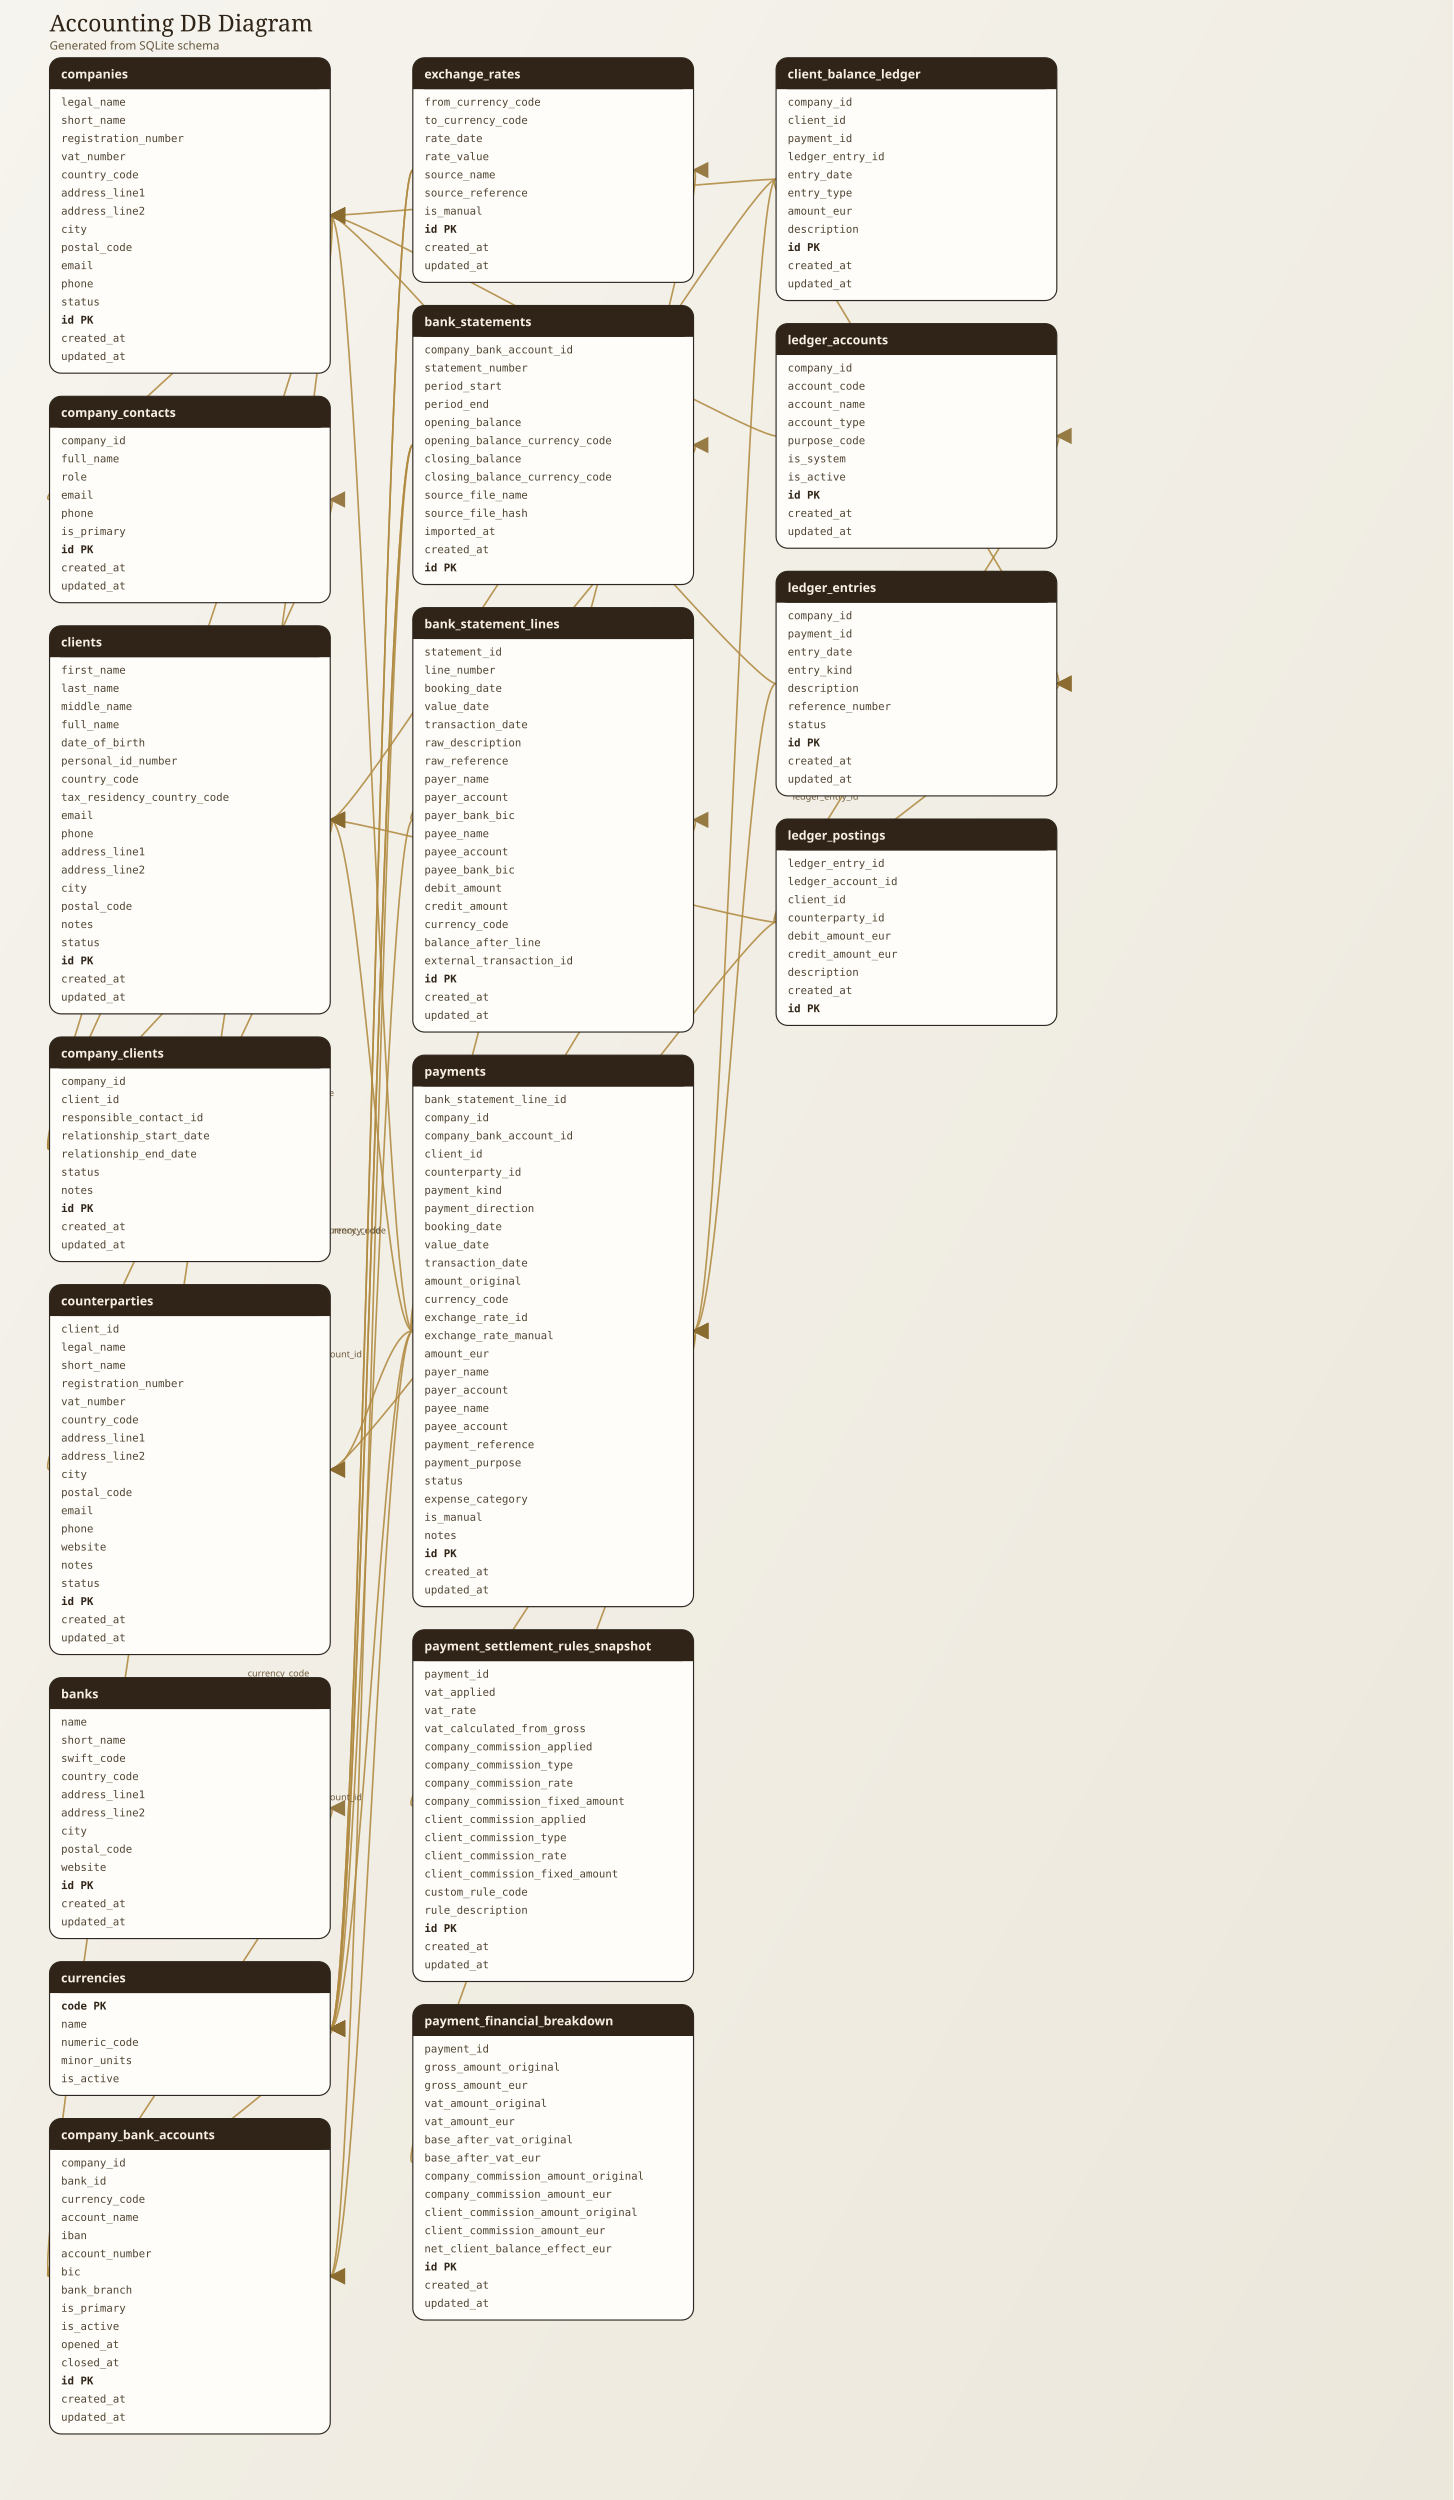
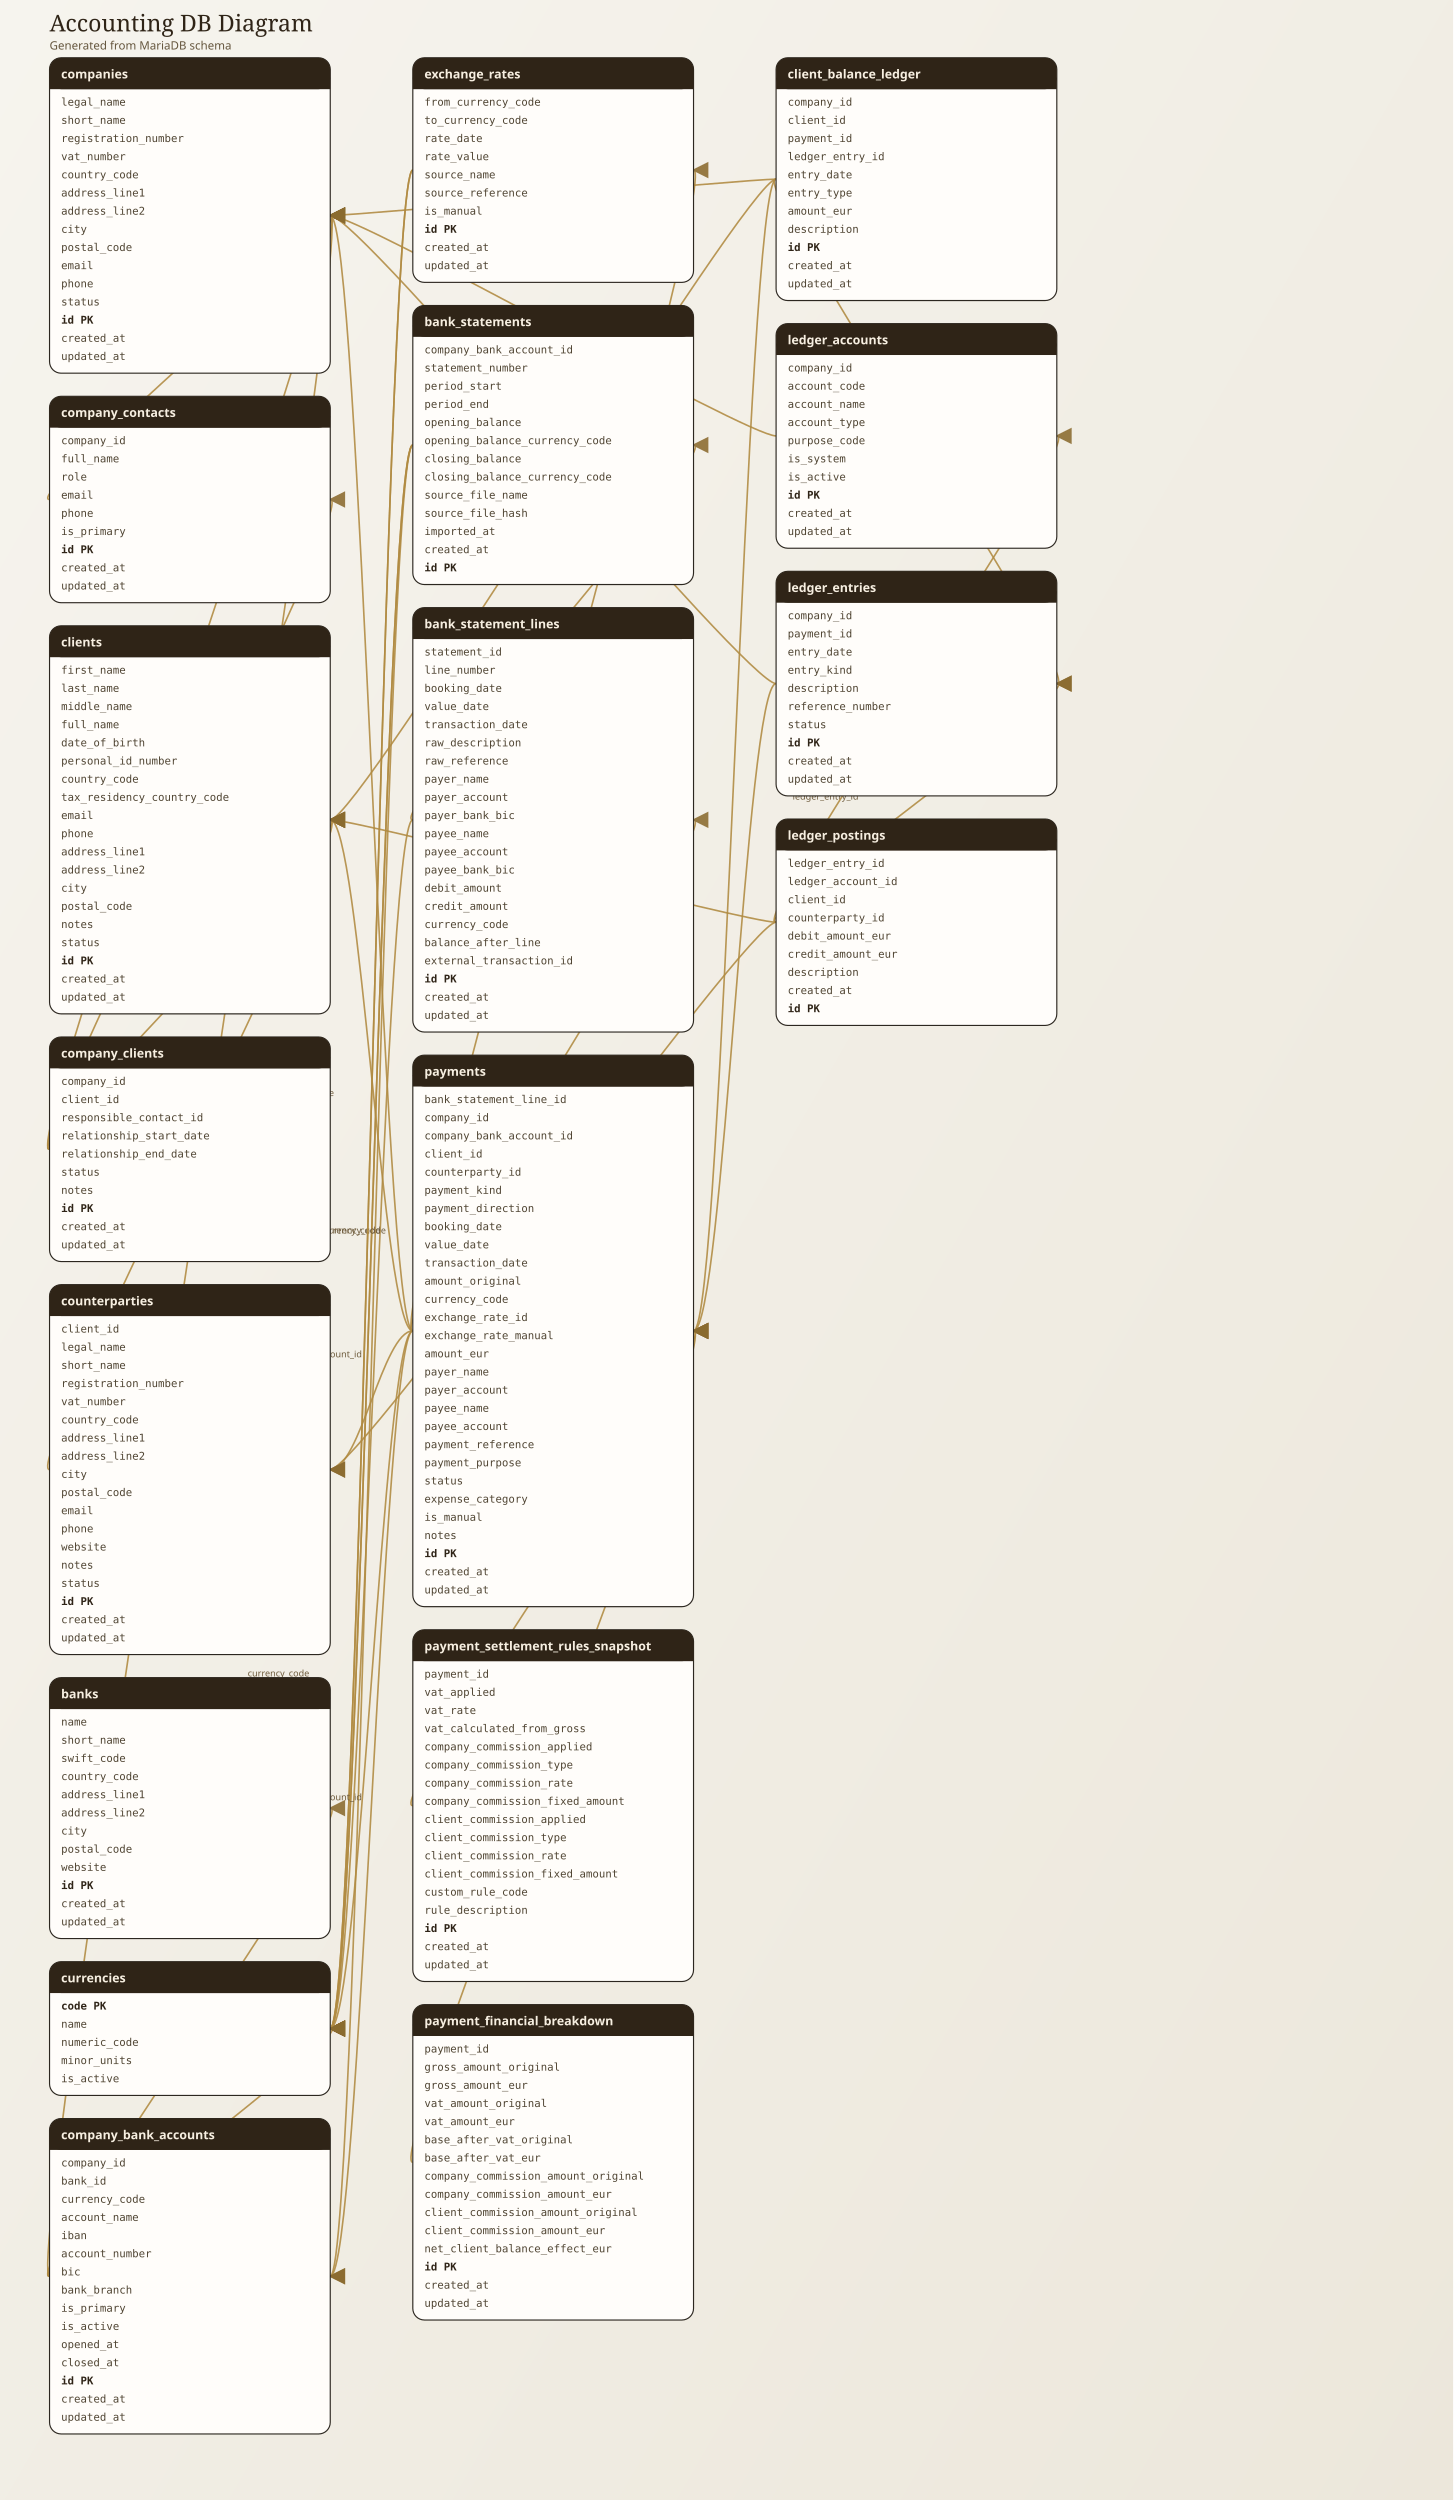
<svg xmlns="http://www.w3.org/2000/svg" width="1760" height="3028" viewBox="0 0 1760 3028">
  <defs>
    <linearGradient id="bg" x1="0" y1="0" x2="1" y2="1">
      <stop offset="0%" stop-color="#f6f4ee" />
      <stop offset="100%" stop-color="#ece7db" />
    </linearGradient>
    <marker id="arrow" markerWidth="10" markerHeight="10" refX="9" refY="5" orient="auto" markerUnits="strokeWidth">
      <path d="M 0 0 L 10 5 L 0 10 z" fill="#8a6a2f" />
    </marker>
  </defs>
  <rect width="100%" height="100%" fill="url(#bg)" />
  <text x="60" y="38" font-family="Georgia, serif" font-size="28" fill="#2f2417">Accounting DB Diagram</text>
-   <text x="60" y="60" font-family="Segoe UI, sans-serif" font-size="14" fill="#64553d">Generated from SQLite schema</text>
+   <text x="60" y="60" font-family="Segoe UI, sans-serif" font-size="14" fill="#64553d">Generated from MariaDB schema</text>
  <text x="60" y="92" font-family="Segoe UI, sans-serif" font-size="13" font-weight="700" fill="#7d6742">Reference</text>
  <text x="500" y="92" font-family="Segoe UI, sans-serif" font-size="13" font-weight="700" fill="#7d6742">Payments &amp; Banking</text>
  <text x="940" y="92" font-family="Segoe UI, sans-serif" font-size="13" font-weight="700" fill="#7d6742">Accounting</text>
  <path d="M 500 993.0 C 464 993.0, 876 539.0, 840 539.0" fill="none" stroke="#b08a41" stroke-width="2" marker-end="url(#arrow)" opacity="0.88" />
  <text x="520.0" y="762.0" font-family="Segoe UI, sans-serif" font-size="11" fill="#6d5a3b">statement_id</text>
  <path d="M 500 993.0 C 464 993.0, 436 2457.0, 400 2457.0" fill="none" stroke="#b08a41" stroke-width="2" marker-end="url(#arrow)" opacity="0.88" />
  <text x="300.0" y="1721.0" font-family="Segoe UI, sans-serif" font-size="11" fill="#6d5a3b">currency_code</text>
  <path d="M 500 539.0 C 464 539.0, 436 2757.0, 400 2757.0" fill="none" stroke="#b08a41" stroke-width="2" marker-end="url(#arrow)" opacity="0.88" />
  <text x="300.0" y="1644.0" font-family="Segoe UI, sans-serif" font-size="11" fill="#6d5a3b">company_bank_account_id</text>
  <path d="M 500 539.0 C 464 539.0, 436 2457.0, 400 2457.0" fill="none" stroke="#b08a41" stroke-width="2" marker-end="url(#arrow)" opacity="0.88" />
  <text x="300.0" y="1494.0" font-family="Segoe UI, sans-serif" font-size="11" fill="#6d5a3b">opening_balance_currency_code</text>
  <path d="M 500 539.0 C 464 539.0, 436 2457.0, 400 2457.0" fill="none" stroke="#b08a41" stroke-width="2" marker-end="url(#arrow)" opacity="0.88" />
  <text x="300.0" y="1494.0" font-family="Segoe UI, sans-serif" font-size="11" fill="#6d5a3b">closing_balance_currency_code</text>
  <path d="M 940 217.0 C 904 217.0, 436 261.0, 400 261.0" fill="none" stroke="#b08a41" stroke-width="2" marker-end="url(#arrow)" opacity="0.88" />
  <text x="520.0" y="235.0" font-family="Segoe UI, sans-serif" font-size="11" fill="#6d5a3b">company_id</text>
  <path d="M 940 217.0 C 904 217.0, 436 993.0, 400 993.0" fill="none" stroke="#b08a41" stroke-width="2" marker-end="url(#arrow)" opacity="0.88" />
  <text x="520.0" y="601.0" font-family="Segoe UI, sans-serif" font-size="11" fill="#6d5a3b">client_id</text>
  <path d="M 940 217.0 C 904 217.0, 876 1612.0, 840 1612.0" fill="none" stroke="#b08a41" stroke-width="2" marker-end="url(#arrow)" opacity="0.88" />
  <text x="740.0" y="910.5" font-family="Segoe UI, sans-serif" font-size="11" fill="#6d5a3b">payment_id</text>
  <path d="M 940 217.0 C 904 217.0, 1316 828.0, 1280 828.0" fill="none" stroke="#b08a41" stroke-width="2" marker-end="url(#arrow)" opacity="0.88" />
  <text x="960.0" y="518.5" font-family="Segoe UI, sans-serif" font-size="11" fill="#6d5a3b">ledger_entry_id</text>
  <path d="M 60 2757.0 C 24 2757.0, 436 261.0, 400 261.0" fill="none" stroke="#b08a41" stroke-width="2" marker-end="url(#arrow)" opacity="0.88" />
  <text x="80.0" y="1505.0" font-family="Segoe UI, sans-serif" font-size="11" fill="#6d5a3b">company_id</text>
  <path d="M 60 2757.0 C 24 2757.0, 436 2190.0, 400 2190.0" fill="none" stroke="#b08a41" stroke-width="2" marker-end="url(#arrow)" opacity="0.88" />
  <text x="80.0" y="2469.5" font-family="Segoe UI, sans-serif" font-size="11" fill="#6d5a3b">bank_id</text>
  <path d="M 60 2757.0 C 24 2757.0, 436 2457.0, 400 2457.0" fill="none" stroke="#b08a41" stroke-width="2" marker-end="url(#arrow)" opacity="0.88" />
  <text x="80.0" y="2603.0" font-family="Segoe UI, sans-serif" font-size="11" fill="#6d5a3b">currency_code</text>
  <path d="M 60 1392.0 C 24 1392.0, 436 261.0, 400 261.0" fill="none" stroke="#b08a41" stroke-width="2" marker-end="url(#arrow)" opacity="0.88" />
  <text x="80.0" y="822.5" font-family="Segoe UI, sans-serif" font-size="11" fill="#6d5a3b">company_id</text>
  <path d="M 60 1392.0 C 24 1392.0, 436 993.0, 400 993.0" fill="none" stroke="#b08a41" stroke-width="2" marker-end="url(#arrow)" opacity="0.88" />
  <text x="80.0" y="1188.5" font-family="Segoe UI, sans-serif" font-size="11" fill="#6d5a3b">client_id</text>
  <path d="M 60 1392.0 C 24 1392.0, 436 605.0, 400 605.0" fill="none" stroke="#b08a41" stroke-width="2" marker-end="url(#arrow)" opacity="0.88" />
  <text x="80.0" y="994.5" font-family="Segoe UI, sans-serif" font-size="11" fill="#6d5a3b">responsible_contact_id</text>
  <path d="M 60 605.0 C 24 605.0, 436 261.0, 400 261.0" fill="none" stroke="#b08a41" stroke-width="2" marker-end="url(#arrow)" opacity="0.88" />
  <text x="80.0" y="429.0" font-family="Segoe UI, sans-serif" font-size="11" fill="#6d5a3b">company_id</text>
  <path d="M 60 1780.0 C 24 1780.0, 436 993.0, 400 993.0" fill="none" stroke="#b08a41" stroke-width="2" marker-end="url(#arrow)" opacity="0.88" />
  <text x="80.0" y="1382.5" font-family="Segoe UI, sans-serif" font-size="11" fill="#6d5a3b">client_id</text>
  <path d="M 500 206.0 C 464 206.0, 436 2457.0, 400 2457.0" fill="none" stroke="#b08a41" stroke-width="2" marker-end="url(#arrow)" opacity="0.88" />
  <text x="300.0" y="1327.5" font-family="Segoe UI, sans-serif" font-size="11" fill="#6d5a3b">from_currency_code</text>
  <path d="M 500 206.0 C 464 206.0, 436 2457.0, 400 2457.0" fill="none" stroke="#b08a41" stroke-width="2" marker-end="url(#arrow)" opacity="0.88" />
  <text x="300.0" y="1327.5" font-family="Segoe UI, sans-serif" font-size="11" fill="#6d5a3b">to_currency_code</text>
  <path d="M 940 528.0 C 904 528.0, 436 261.0, 400 261.0" fill="none" stroke="#b08a41" stroke-width="2" marker-end="url(#arrow)" opacity="0.88" />
  <text x="520.0" y="390.5" font-family="Segoe UI, sans-serif" font-size="11" fill="#6d5a3b">company_id</text>
  <path d="M 940 828.0 C 904 828.0, 436 261.0, 400 261.0" fill="none" stroke="#b08a41" stroke-width="2" marker-end="url(#arrow)" opacity="0.88" />
  <text x="520.0" y="540.5" font-family="Segoe UI, sans-serif" font-size="11" fill="#6d5a3b">company_id</text>
  <path d="M 940 828.0 C 904 828.0, 876 1612.0, 840 1612.0" fill="none" stroke="#b08a41" stroke-width="2" marker-end="url(#arrow)" opacity="0.88" />
  <text x="740.0" y="1216.0" font-family="Segoe UI, sans-serif" font-size="11" fill="#6d5a3b">payment_id</text>
  <path d="M 940 1117.0 C 904 1117.0, 1316 828.0, 1280 828.0" fill="none" stroke="#b08a41" stroke-width="2" marker-end="url(#arrow)" opacity="0.88" />
  <text x="960.0" y="968.5" font-family="Segoe UI, sans-serif" font-size="11" fill="#6d5a3b">ledger_entry_id</text>
  <path d="M 940 1117.0 C 904 1117.0, 1316 528.0, 1280 528.0" fill="none" stroke="#b08a41" stroke-width="2" marker-end="url(#arrow)" opacity="0.88" />
  <text x="960.0" y="818.5" font-family="Segoe UI, sans-serif" font-size="11" fill="#6d5a3b">ledger_account_id</text>
  <path d="M 940 1117.0 C 904 1117.0, 436 993.0, 400 993.0" fill="none" stroke="#b08a41" stroke-width="2" marker-end="url(#arrow)" opacity="0.88" />
  <text x="520.0" y="1051.0" font-family="Segoe UI, sans-serif" font-size="11" fill="#6d5a3b">client_id</text>
  <path d="M 940 1117.0 C 904 1117.0, 436 1780.0, 400 1780.0" fill="none" stroke="#b08a41" stroke-width="2" marker-end="url(#arrow)" opacity="0.88" />
  <text x="520.0" y="1444.5" font-family="Segoe UI, sans-serif" font-size="11" fill="#6d5a3b">counterparty_id</text>
  <path d="M 500 2619.0 C 464 2619.0, 876 1612.0, 840 1612.0" fill="none" stroke="#b08a41" stroke-width="2" marker-end="url(#arrow)" opacity="0.88" />
  <text x="520.0" y="2111.5" font-family="Segoe UI, sans-serif" font-size="11" fill="#6d5a3b">payment_id</text>
  <path d="M 500 2187.0 C 464 2187.0, 876 1612.0, 840 1612.0" fill="none" stroke="#b08a41" stroke-width="2" marker-end="url(#arrow)" opacity="0.88" />
  <text x="520.0" y="1895.5" font-family="Segoe UI, sans-serif" font-size="11" fill="#6d5a3b">payment_id</text>
  <path d="M 500 1612.0 C 464 1612.0, 876 993.0, 840 993.0" fill="none" stroke="#b08a41" stroke-width="2" marker-end="url(#arrow)" opacity="0.88" />
  <text x="520.0" y="1298.5" font-family="Segoe UI, sans-serif" font-size="11" fill="#6d5a3b">bank_statement_line_id</text>
  <path d="M 500 1612.0 C 464 1612.0, 436 261.0, 400 261.0" fill="none" stroke="#b08a41" stroke-width="2" marker-end="url(#arrow)" opacity="0.88" />
  <text x="300.0" y="932.5" font-family="Segoe UI, sans-serif" font-size="11" fill="#6d5a3b">company_id</text>
  <path d="M 500 1612.0 C 464 1612.0, 436 2757.0, 400 2757.0" fill="none" stroke="#b08a41" stroke-width="2" marker-end="url(#arrow)" opacity="0.88" />
  <text x="300.0" y="2180.5" font-family="Segoe UI, sans-serif" font-size="11" fill="#6d5a3b">company_bank_account_id</text>
  <path d="M 500 1612.0 C 464 1612.0, 436 993.0, 400 993.0" fill="none" stroke="#b08a41" stroke-width="2" marker-end="url(#arrow)" opacity="0.88" />
  <text x="300.0" y="1298.5" font-family="Segoe UI, sans-serif" font-size="11" fill="#6d5a3b">client_id</text>
  <path d="M 500 1612.0 C 464 1612.0, 436 1780.0, 400 1780.0" fill="none" stroke="#b08a41" stroke-width="2" marker-end="url(#arrow)" opacity="0.88" />
  <text x="300.0" y="1692.0" font-family="Segoe UI, sans-serif" font-size="11" fill="#6d5a3b">counterparty_id</text>
  <path d="M 500 1612.0 C 464 1612.0, 436 2457.0, 400 2457.0" fill="none" stroke="#b08a41" stroke-width="2" marker-end="url(#arrow)" opacity="0.88" />
  <text x="300.0" y="2030.5" font-family="Segoe UI, sans-serif" font-size="11" fill="#6d5a3b">currency_code</text>
  <path d="M 500 1612.0 C 464 1612.0, 876 206.0, 840 206.0" fill="none" stroke="#b08a41" stroke-width="2" marker-end="url(#arrow)" opacity="0.88" />
  <text x="520.0" y="905.0" font-family="Segoe UI, sans-serif" font-size="11" fill="#6d5a3b">exchange_rate_id</text>
  <rect x="60" y="70" width="340" height="382" rx="14" fill="#fffdfa" stroke="#2c2720" stroke-width="1.4" />
  <rect x="60" y="70" width="340" height="38" rx="14" fill="#2f2417" />
  <rect x="60" y="94" width="340" height="14" fill="#2f2417" />
  <text x="74" y="95" font-family="Segoe UI, sans-serif" font-size="15" font-weight="700" fill="#f7efe1">companies</text>
  <text x="74" y="128" font-family="Consolas, monospace" font-size="13" font-weight="400" fill="#4f4432">legal_name</text>
  <text x="74" y="150" font-family="Consolas, monospace" font-size="13" font-weight="400" fill="#4f4432">short_name</text>
  <text x="74" y="172" font-family="Consolas, monospace" font-size="13" font-weight="400" fill="#4f4432">registration_number</text>
  <text x="74" y="194" font-family="Consolas, monospace" font-size="13" font-weight="400" fill="#4f4432">vat_number</text>
  <text x="74" y="216" font-family="Consolas, monospace" font-size="13" font-weight="400" fill="#4f4432">country_code</text>
  <text x="74" y="238" font-family="Consolas, monospace" font-size="13" font-weight="400" fill="#4f4432">address_line1</text>
  <text x="74" y="260" font-family="Consolas, monospace" font-size="13" font-weight="400" fill="#4f4432">address_line2</text>
  <text x="74" y="282" font-family="Consolas, monospace" font-size="13" font-weight="400" fill="#4f4432">city</text>
  <text x="74" y="304" font-family="Consolas, monospace" font-size="13" font-weight="400" fill="#4f4432">postal_code</text>
  <text x="74" y="326" font-family="Consolas, monospace" font-size="13" font-weight="400" fill="#4f4432">email</text>
  <text x="74" y="348" font-family="Consolas, monospace" font-size="13" font-weight="400" fill="#4f4432">phone</text>
  <text x="74" y="370" font-family="Consolas, monospace" font-size="13" font-weight="400" fill="#4f4432">status</text>
  <text x="74" y="392" font-family="Consolas, monospace" font-size="13" font-weight="700" fill="#2f2417">id PK</text>
  <text x="74" y="414" font-family="Consolas, monospace" font-size="13" font-weight="400" fill="#4f4432">created_at</text>
  <text x="74" y="436" font-family="Consolas, monospace" font-size="13" font-weight="400" fill="#4f4432">updated_at</text>
  <rect x="60" y="480" width="340" height="250" rx="14" fill="#fffdfa" stroke="#2c2720" stroke-width="1.4" />
  <rect x="60" y="480" width="340" height="38" rx="14" fill="#2f2417" />
  <rect x="60" y="504" width="340" height="14" fill="#2f2417" />
  <text x="74" y="505" font-family="Segoe UI, sans-serif" font-size="15" font-weight="700" fill="#f7efe1">company_contacts</text>
  <text x="74" y="538" font-family="Consolas, monospace" font-size="13" font-weight="400" fill="#4f4432">company_id</text>
  <text x="74" y="560" font-family="Consolas, monospace" font-size="13" font-weight="400" fill="#4f4432">full_name</text>
  <text x="74" y="582" font-family="Consolas, monospace" font-size="13" font-weight="400" fill="#4f4432">role</text>
  <text x="74" y="604" font-family="Consolas, monospace" font-size="13" font-weight="400" fill="#4f4432">email</text>
  <text x="74" y="626" font-family="Consolas, monospace" font-size="13" font-weight="400" fill="#4f4432">phone</text>
  <text x="74" y="648" font-family="Consolas, monospace" font-size="13" font-weight="400" fill="#4f4432">is_primary</text>
  <text x="74" y="670" font-family="Consolas, monospace" font-size="13" font-weight="700" fill="#2f2417">id PK</text>
  <text x="74" y="692" font-family="Consolas, monospace" font-size="13" font-weight="400" fill="#4f4432">created_at</text>
  <text x="74" y="714" font-family="Consolas, monospace" font-size="13" font-weight="400" fill="#4f4432">updated_at</text>
  <rect x="60" y="758" width="340" height="470" rx="14" fill="#fffdfa" stroke="#2c2720" stroke-width="1.4" />
  <rect x="60" y="758" width="340" height="38" rx="14" fill="#2f2417" />
  <rect x="60" y="782" width="340" height="14" fill="#2f2417" />
  <text x="74" y="783" font-family="Segoe UI, sans-serif" font-size="15" font-weight="700" fill="#f7efe1">clients</text>
  <text x="74" y="816" font-family="Consolas, monospace" font-size="13" font-weight="400" fill="#4f4432">first_name</text>
  <text x="74" y="838" font-family="Consolas, monospace" font-size="13" font-weight="400" fill="#4f4432">last_name</text>
  <text x="74" y="860" font-family="Consolas, monospace" font-size="13" font-weight="400" fill="#4f4432">middle_name</text>
  <text x="74" y="882" font-family="Consolas, monospace" font-size="13" font-weight="400" fill="#4f4432">full_name</text>
  <text x="74" y="904" font-family="Consolas, monospace" font-size="13" font-weight="400" fill="#4f4432">date_of_birth</text>
  <text x="74" y="926" font-family="Consolas, monospace" font-size="13" font-weight="400" fill="#4f4432">personal_id_number</text>
  <text x="74" y="948" font-family="Consolas, monospace" font-size="13" font-weight="400" fill="#4f4432">country_code</text>
  <text x="74" y="970" font-family="Consolas, monospace" font-size="13" font-weight="400" fill="#4f4432">tax_residency_country_code</text>
  <text x="74" y="992" font-family="Consolas, monospace" font-size="13" font-weight="400" fill="#4f4432">email</text>
  <text x="74" y="1014" font-family="Consolas, monospace" font-size="13" font-weight="400" fill="#4f4432">phone</text>
  <text x="74" y="1036" font-family="Consolas, monospace" font-size="13" font-weight="400" fill="#4f4432">address_line1</text>
  <text x="74" y="1058" font-family="Consolas, monospace" font-size="13" font-weight="400" fill="#4f4432">address_line2</text>
  <text x="74" y="1080" font-family="Consolas, monospace" font-size="13" font-weight="400" fill="#4f4432">city</text>
  <text x="74" y="1102" font-family="Consolas, monospace" font-size="13" font-weight="400" fill="#4f4432">postal_code</text>
  <text x="74" y="1124" font-family="Consolas, monospace" font-size="13" font-weight="400" fill="#4f4432">notes</text>
  <text x="74" y="1146" font-family="Consolas, monospace" font-size="13" font-weight="400" fill="#4f4432">status</text>
  <text x="74" y="1168" font-family="Consolas, monospace" font-size="13" font-weight="700" fill="#2f2417">id PK</text>
  <text x="74" y="1190" font-family="Consolas, monospace" font-size="13" font-weight="400" fill="#4f4432">created_at</text>
  <text x="74" y="1212" font-family="Consolas, monospace" font-size="13" font-weight="400" fill="#4f4432">updated_at</text>
  <rect x="60" y="1256" width="340" height="272" rx="14" fill="#fffdfa" stroke="#2c2720" stroke-width="1.4" />
  <rect x="60" y="1256" width="340" height="38" rx="14" fill="#2f2417" />
  <rect x="60" y="1280" width="340" height="14" fill="#2f2417" />
  <text x="74" y="1281" font-family="Segoe UI, sans-serif" font-size="15" font-weight="700" fill="#f7efe1">company_clients</text>
  <text x="74" y="1314" font-family="Consolas, monospace" font-size="13" font-weight="400" fill="#4f4432">company_id</text>
  <text x="74" y="1336" font-family="Consolas, monospace" font-size="13" font-weight="400" fill="#4f4432">client_id</text>
  <text x="74" y="1358" font-family="Consolas, monospace" font-size="13" font-weight="400" fill="#4f4432">responsible_contact_id</text>
  <text x="74" y="1380" font-family="Consolas, monospace" font-size="13" font-weight="400" fill="#4f4432">relationship_start_date</text>
  <text x="74" y="1402" font-family="Consolas, monospace" font-size="13" font-weight="400" fill="#4f4432">relationship_end_date</text>
  <text x="74" y="1424" font-family="Consolas, monospace" font-size="13" font-weight="400" fill="#4f4432">status</text>
  <text x="74" y="1446" font-family="Consolas, monospace" font-size="13" font-weight="400" fill="#4f4432">notes</text>
  <text x="74" y="1468" font-family="Consolas, monospace" font-size="13" font-weight="700" fill="#2f2417">id PK</text>
  <text x="74" y="1490" font-family="Consolas, monospace" font-size="13" font-weight="400" fill="#4f4432">created_at</text>
  <text x="74" y="1512" font-family="Consolas, monospace" font-size="13" font-weight="400" fill="#4f4432">updated_at</text>
  <rect x="60" y="1556" width="340" height="448" rx="14" fill="#fffdfa" stroke="#2c2720" stroke-width="1.4" />
  <rect x="60" y="1556" width="340" height="38" rx="14" fill="#2f2417" />
  <rect x="60" y="1580" width="340" height="14" fill="#2f2417" />
  <text x="74" y="1581" font-family="Segoe UI, sans-serif" font-size="15" font-weight="700" fill="#f7efe1">counterparties</text>
  <text x="74" y="1614" font-family="Consolas, monospace" font-size="13" font-weight="400" fill="#4f4432">client_id</text>
  <text x="74" y="1636" font-family="Consolas, monospace" font-size="13" font-weight="400" fill="#4f4432">legal_name</text>
  <text x="74" y="1658" font-family="Consolas, monospace" font-size="13" font-weight="400" fill="#4f4432">short_name</text>
  <text x="74" y="1680" font-family="Consolas, monospace" font-size="13" font-weight="400" fill="#4f4432">registration_number</text>
  <text x="74" y="1702" font-family="Consolas, monospace" font-size="13" font-weight="400" fill="#4f4432">vat_number</text>
  <text x="74" y="1724" font-family="Consolas, monospace" font-size="13" font-weight="400" fill="#4f4432">country_code</text>
  <text x="74" y="1746" font-family="Consolas, monospace" font-size="13" font-weight="400" fill="#4f4432">address_line1</text>
  <text x="74" y="1768" font-family="Consolas, monospace" font-size="13" font-weight="400" fill="#4f4432">address_line2</text>
  <text x="74" y="1790" font-family="Consolas, monospace" font-size="13" font-weight="400" fill="#4f4432">city</text>
  <text x="74" y="1812" font-family="Consolas, monospace" font-size="13" font-weight="400" fill="#4f4432">postal_code</text>
  <text x="74" y="1834" font-family="Consolas, monospace" font-size="13" font-weight="400" fill="#4f4432">email</text>
  <text x="74" y="1856" font-family="Consolas, monospace" font-size="13" font-weight="400" fill="#4f4432">phone</text>
  <text x="74" y="1878" font-family="Consolas, monospace" font-size="13" font-weight="400" fill="#4f4432">website</text>
  <text x="74" y="1900" font-family="Consolas, monospace" font-size="13" font-weight="400" fill="#4f4432">notes</text>
  <text x="74" y="1922" font-family="Consolas, monospace" font-size="13" font-weight="400" fill="#4f4432">status</text>
  <text x="74" y="1944" font-family="Consolas, monospace" font-size="13" font-weight="700" fill="#2f2417">id PK</text>
  <text x="74" y="1966" font-family="Consolas, monospace" font-size="13" font-weight="400" fill="#4f4432">created_at</text>
  <text x="74" y="1988" font-family="Consolas, monospace" font-size="13" font-weight="400" fill="#4f4432">updated_at</text>
  <rect x="60" y="2032" width="340" height="316" rx="14" fill="#fffdfa" stroke="#2c2720" stroke-width="1.4" />
  <rect x="60" y="2032" width="340" height="38" rx="14" fill="#2f2417" />
  <rect x="60" y="2056" width="340" height="14" fill="#2f2417" />
  <text x="74" y="2057" font-family="Segoe UI, sans-serif" font-size="15" font-weight="700" fill="#f7efe1">banks</text>
  <text x="74" y="2090" font-family="Consolas, monospace" font-size="13" font-weight="400" fill="#4f4432">name</text>
  <text x="74" y="2112" font-family="Consolas, monospace" font-size="13" font-weight="400" fill="#4f4432">short_name</text>
  <text x="74" y="2134" font-family="Consolas, monospace" font-size="13" font-weight="400" fill="#4f4432">swift_code</text>
  <text x="74" y="2156" font-family="Consolas, monospace" font-size="13" font-weight="400" fill="#4f4432">country_code</text>
  <text x="74" y="2178" font-family="Consolas, monospace" font-size="13" font-weight="400" fill="#4f4432">address_line1</text>
  <text x="74" y="2200" font-family="Consolas, monospace" font-size="13" font-weight="400" fill="#4f4432">address_line2</text>
  <text x="74" y="2222" font-family="Consolas, monospace" font-size="13" font-weight="400" fill="#4f4432">city</text>
  <text x="74" y="2244" font-family="Consolas, monospace" font-size="13" font-weight="400" fill="#4f4432">postal_code</text>
  <text x="74" y="2266" font-family="Consolas, monospace" font-size="13" font-weight="400" fill="#4f4432">website</text>
  <text x="74" y="2288" font-family="Consolas, monospace" font-size="13" font-weight="700" fill="#2f2417">id PK</text>
  <text x="74" y="2310" font-family="Consolas, monospace" font-size="13" font-weight="400" fill="#4f4432">created_at</text>
  <text x="74" y="2332" font-family="Consolas, monospace" font-size="13" font-weight="400" fill="#4f4432">updated_at</text>
  <rect x="60" y="2376" width="340" height="162" rx="14" fill="#fffdfa" stroke="#2c2720" stroke-width="1.4" />
  <rect x="60" y="2376" width="340" height="38" rx="14" fill="#2f2417" />
  <rect x="60" y="2400" width="340" height="14" fill="#2f2417" />
  <text x="74" y="2401" font-family="Segoe UI, sans-serif" font-size="15" font-weight="700" fill="#f7efe1">currencies</text>
  <text x="74" y="2434" font-family="Consolas, monospace" font-size="13" font-weight="700" fill="#2f2417">code PK</text>
  <text x="74" y="2456" font-family="Consolas, monospace" font-size="13" font-weight="400" fill="#4f4432">name</text>
  <text x="74" y="2478" font-family="Consolas, monospace" font-size="13" font-weight="400" fill="#4f4432">numeric_code</text>
  <text x="74" y="2500" font-family="Consolas, monospace" font-size="13" font-weight="400" fill="#4f4432">minor_units</text>
  <text x="74" y="2522" font-family="Consolas, monospace" font-size="13" font-weight="400" fill="#4f4432">is_active</text>
  <rect x="60" y="2566" width="340" height="382" rx="14" fill="#fffdfa" stroke="#2c2720" stroke-width="1.4" />
  <rect x="60" y="2566" width="340" height="38" rx="14" fill="#2f2417" />
  <rect x="60" y="2590" width="340" height="14" fill="#2f2417" />
  <text x="74" y="2591" font-family="Segoe UI, sans-serif" font-size="15" font-weight="700" fill="#f7efe1">company_bank_accounts</text>
  <text x="74" y="2624" font-family="Consolas, monospace" font-size="13" font-weight="400" fill="#4f4432">company_id</text>
  <text x="74" y="2646" font-family="Consolas, monospace" font-size="13" font-weight="400" fill="#4f4432">bank_id</text>
  <text x="74" y="2668" font-family="Consolas, monospace" font-size="13" font-weight="400" fill="#4f4432">currency_code</text>
  <text x="74" y="2690" font-family="Consolas, monospace" font-size="13" font-weight="400" fill="#4f4432">account_name</text>
  <text x="74" y="2712" font-family="Consolas, monospace" font-size="13" font-weight="400" fill="#4f4432">iban</text>
  <text x="74" y="2734" font-family="Consolas, monospace" font-size="13" font-weight="400" fill="#4f4432">account_number</text>
  <text x="74" y="2756" font-family="Consolas, monospace" font-size="13" font-weight="400" fill="#4f4432">bic</text>
  <text x="74" y="2778" font-family="Consolas, monospace" font-size="13" font-weight="400" fill="#4f4432">bank_branch</text>
  <text x="74" y="2800" font-family="Consolas, monospace" font-size="13" font-weight="400" fill="#4f4432">is_primary</text>
  <text x="74" y="2822" font-family="Consolas, monospace" font-size="13" font-weight="400" fill="#4f4432">is_active</text>
  <text x="74" y="2844" font-family="Consolas, monospace" font-size="13" font-weight="400" fill="#4f4432">opened_at</text>
  <text x="74" y="2866" font-family="Consolas, monospace" font-size="13" font-weight="400" fill="#4f4432">closed_at</text>
  <text x="74" y="2888" font-family="Consolas, monospace" font-size="13" font-weight="700" fill="#2f2417">id PK</text>
  <text x="74" y="2910" font-family="Consolas, monospace" font-size="13" font-weight="400" fill="#4f4432">created_at</text>
  <text x="74" y="2932" font-family="Consolas, monospace" font-size="13" font-weight="400" fill="#4f4432">updated_at</text>
  <rect x="500" y="70" width="340" height="272" rx="14" fill="#fffdfa" stroke="#2c2720" stroke-width="1.4" />
  <rect x="500" y="70" width="340" height="38" rx="14" fill="#2f2417" />
  <rect x="500" y="94" width="340" height="14" fill="#2f2417" />
  <text x="514" y="95" font-family="Segoe UI, sans-serif" font-size="15" font-weight="700" fill="#f7efe1">exchange_rates</text>
  <text x="514" y="128" font-family="Consolas, monospace" font-size="13" font-weight="400" fill="#4f4432">from_currency_code</text>
  <text x="514" y="150" font-family="Consolas, monospace" font-size="13" font-weight="400" fill="#4f4432">to_currency_code</text>
  <text x="514" y="172" font-family="Consolas, monospace" font-size="13" font-weight="400" fill="#4f4432">rate_date</text>
  <text x="514" y="194" font-family="Consolas, monospace" font-size="13" font-weight="400" fill="#4f4432">rate_value</text>
  <text x="514" y="216" font-family="Consolas, monospace" font-size="13" font-weight="400" fill="#4f4432">source_name</text>
  <text x="514" y="238" font-family="Consolas, monospace" font-size="13" font-weight="400" fill="#4f4432">source_reference</text>
  <text x="514" y="260" font-family="Consolas, monospace" font-size="13" font-weight="400" fill="#4f4432">is_manual</text>
  <text x="514" y="282" font-family="Consolas, monospace" font-size="13" font-weight="700" fill="#2f2417">id PK</text>
  <text x="514" y="304" font-family="Consolas, monospace" font-size="13" font-weight="400" fill="#4f4432">created_at</text>
  <text x="514" y="326" font-family="Consolas, monospace" font-size="13" font-weight="400" fill="#4f4432">updated_at</text>
  <rect x="500" y="370" width="340" height="338" rx="14" fill="#fffdfa" stroke="#2c2720" stroke-width="1.4" />
  <rect x="500" y="370" width="340" height="38" rx="14" fill="#2f2417" />
  <rect x="500" y="394" width="340" height="14" fill="#2f2417" />
  <text x="514" y="395" font-family="Segoe UI, sans-serif" font-size="15" font-weight="700" fill="#f7efe1">bank_statements</text>
  <text x="514" y="428" font-family="Consolas, monospace" font-size="13" font-weight="400" fill="#4f4432">company_bank_account_id</text>
  <text x="514" y="450" font-family="Consolas, monospace" font-size="13" font-weight="400" fill="#4f4432">statement_number</text>
  <text x="514" y="472" font-family="Consolas, monospace" font-size="13" font-weight="400" fill="#4f4432">period_start</text>
  <text x="514" y="494" font-family="Consolas, monospace" font-size="13" font-weight="400" fill="#4f4432">period_end</text>
  <text x="514" y="516" font-family="Consolas, monospace" font-size="13" font-weight="400" fill="#4f4432">opening_balance</text>
  <text x="514" y="538" font-family="Consolas, monospace" font-size="13" font-weight="400" fill="#4f4432">opening_balance_currency_code</text>
  <text x="514" y="560" font-family="Consolas, monospace" font-size="13" font-weight="400" fill="#4f4432">closing_balance</text>
  <text x="514" y="582" font-family="Consolas, monospace" font-size="13" font-weight="400" fill="#4f4432">closing_balance_currency_code</text>
  <text x="514" y="604" font-family="Consolas, monospace" font-size="13" font-weight="400" fill="#4f4432">source_file_name</text>
  <text x="514" y="626" font-family="Consolas, monospace" font-size="13" font-weight="400" fill="#4f4432">source_file_hash</text>
  <text x="514" y="648" font-family="Consolas, monospace" font-size="13" font-weight="400" fill="#4f4432">imported_at</text>
  <text x="514" y="670" font-family="Consolas, monospace" font-size="13" font-weight="400" fill="#4f4432">created_at</text>
  <text x="514" y="692" font-family="Consolas, monospace" font-size="13" font-weight="700" fill="#2f2417">id PK</text>
  <rect x="500" y="736" width="340" height="514" rx="14" fill="#fffdfa" stroke="#2c2720" stroke-width="1.4" />
  <rect x="500" y="736" width="340" height="38" rx="14" fill="#2f2417" />
  <rect x="500" y="760" width="340" height="14" fill="#2f2417" />
  <text x="514" y="761" font-family="Segoe UI, sans-serif" font-size="15" font-weight="700" fill="#f7efe1">bank_statement_lines</text>
  <text x="514" y="794" font-family="Consolas, monospace" font-size="13" font-weight="400" fill="#4f4432">statement_id</text>
  <text x="514" y="816" font-family="Consolas, monospace" font-size="13" font-weight="400" fill="#4f4432">line_number</text>
  <text x="514" y="838" font-family="Consolas, monospace" font-size="13" font-weight="400" fill="#4f4432">booking_date</text>
  <text x="514" y="860" font-family="Consolas, monospace" font-size="13" font-weight="400" fill="#4f4432">value_date</text>
  <text x="514" y="882" font-family="Consolas, monospace" font-size="13" font-weight="400" fill="#4f4432">transaction_date</text>
  <text x="514" y="904" font-family="Consolas, monospace" font-size="13" font-weight="400" fill="#4f4432">raw_description</text>
  <text x="514" y="926" font-family="Consolas, monospace" font-size="13" font-weight="400" fill="#4f4432">raw_reference</text>
  <text x="514" y="948" font-family="Consolas, monospace" font-size="13" font-weight="400" fill="#4f4432">payer_name</text>
  <text x="514" y="970" font-family="Consolas, monospace" font-size="13" font-weight="400" fill="#4f4432">payer_account</text>
  <text x="514" y="992" font-family="Consolas, monospace" font-size="13" font-weight="400" fill="#4f4432">payer_bank_bic</text>
  <text x="514" y="1014" font-family="Consolas, monospace" font-size="13" font-weight="400" fill="#4f4432">payee_name</text>
  <text x="514" y="1036" font-family="Consolas, monospace" font-size="13" font-weight="400" fill="#4f4432">payee_account</text>
  <text x="514" y="1058" font-family="Consolas, monospace" font-size="13" font-weight="400" fill="#4f4432">payee_bank_bic</text>
  <text x="514" y="1080" font-family="Consolas, monospace" font-size="13" font-weight="400" fill="#4f4432">debit_amount</text>
  <text x="514" y="1102" font-family="Consolas, monospace" font-size="13" font-weight="400" fill="#4f4432">credit_amount</text>
  <text x="514" y="1124" font-family="Consolas, monospace" font-size="13" font-weight="400" fill="#4f4432">currency_code</text>
  <text x="514" y="1146" font-family="Consolas, monospace" font-size="13" font-weight="400" fill="#4f4432">balance_after_line</text>
  <text x="514" y="1168" font-family="Consolas, monospace" font-size="13" font-weight="400" fill="#4f4432">external_transaction_id</text>
  <text x="514" y="1190" font-family="Consolas, monospace" font-size="13" font-weight="700" fill="#2f2417">id PK</text>
  <text x="514" y="1212" font-family="Consolas, monospace" font-size="13" font-weight="400" fill="#4f4432">created_at</text>
  <text x="514" y="1234" font-family="Consolas, monospace" font-size="13" font-weight="400" fill="#4f4432">updated_at</text>
  <rect x="500" y="1278" width="340" height="668" rx="14" fill="#fffdfa" stroke="#2c2720" stroke-width="1.4" />
  <rect x="500" y="1278" width="340" height="38" rx="14" fill="#2f2417" />
  <rect x="500" y="1302" width="340" height="14" fill="#2f2417" />
  <text x="514" y="1303" font-family="Segoe UI, sans-serif" font-size="15" font-weight="700" fill="#f7efe1">payments</text>
  <text x="514" y="1336" font-family="Consolas, monospace" font-size="13" font-weight="400" fill="#4f4432">bank_statement_line_id</text>
  <text x="514" y="1358" font-family="Consolas, monospace" font-size="13" font-weight="400" fill="#4f4432">company_id</text>
  <text x="514" y="1380" font-family="Consolas, monospace" font-size="13" font-weight="400" fill="#4f4432">company_bank_account_id</text>
  <text x="514" y="1402" font-family="Consolas, monospace" font-size="13" font-weight="400" fill="#4f4432">client_id</text>
  <text x="514" y="1424" font-family="Consolas, monospace" font-size="13" font-weight="400" fill="#4f4432">counterparty_id</text>
  <text x="514" y="1446" font-family="Consolas, monospace" font-size="13" font-weight="400" fill="#4f4432">payment_kind</text>
  <text x="514" y="1468" font-family="Consolas, monospace" font-size="13" font-weight="400" fill="#4f4432">payment_direction</text>
  <text x="514" y="1490" font-family="Consolas, monospace" font-size="13" font-weight="400" fill="#4f4432">booking_date</text>
  <text x="514" y="1512" font-family="Consolas, monospace" font-size="13" font-weight="400" fill="#4f4432">value_date</text>
  <text x="514" y="1534" font-family="Consolas, monospace" font-size="13" font-weight="400" fill="#4f4432">transaction_date</text>
  <text x="514" y="1556" font-family="Consolas, monospace" font-size="13" font-weight="400" fill="#4f4432">amount_original</text>
  <text x="514" y="1578" font-family="Consolas, monospace" font-size="13" font-weight="400" fill="#4f4432">currency_code</text>
  <text x="514" y="1600" font-family="Consolas, monospace" font-size="13" font-weight="400" fill="#4f4432">exchange_rate_id</text>
  <text x="514" y="1622" font-family="Consolas, monospace" font-size="13" font-weight="400" fill="#4f4432">exchange_rate_manual</text>
  <text x="514" y="1644" font-family="Consolas, monospace" font-size="13" font-weight="400" fill="#4f4432">amount_eur</text>
  <text x="514" y="1666" font-family="Consolas, monospace" font-size="13" font-weight="400" fill="#4f4432">payer_name</text>
  <text x="514" y="1688" font-family="Consolas, monospace" font-size="13" font-weight="400" fill="#4f4432">payer_account</text>
  <text x="514" y="1710" font-family="Consolas, monospace" font-size="13" font-weight="400" fill="#4f4432">payee_name</text>
  <text x="514" y="1732" font-family="Consolas, monospace" font-size="13" font-weight="400" fill="#4f4432">payee_account</text>
  <text x="514" y="1754" font-family="Consolas, monospace" font-size="13" font-weight="400" fill="#4f4432">payment_reference</text>
  <text x="514" y="1776" font-family="Consolas, monospace" font-size="13" font-weight="400" fill="#4f4432">payment_purpose</text>
  <text x="514" y="1798" font-family="Consolas, monospace" font-size="13" font-weight="400" fill="#4f4432">status</text>
  <text x="514" y="1820" font-family="Consolas, monospace" font-size="13" font-weight="400" fill="#4f4432">expense_category</text>
  <text x="514" y="1842" font-family="Consolas, monospace" font-size="13" font-weight="400" fill="#4f4432">is_manual</text>
  <text x="514" y="1864" font-family="Consolas, monospace" font-size="13" font-weight="400" fill="#4f4432">notes</text>
  <text x="514" y="1886" font-family="Consolas, monospace" font-size="13" font-weight="700" fill="#2f2417">id PK</text>
  <text x="514" y="1908" font-family="Consolas, monospace" font-size="13" font-weight="400" fill="#4f4432">created_at</text>
  <text x="514" y="1930" font-family="Consolas, monospace" font-size="13" font-weight="400" fill="#4f4432">updated_at</text>
  <rect x="500" y="1974" width="340" height="426" rx="14" fill="#fffdfa" stroke="#2c2720" stroke-width="1.4" />
  <rect x="500" y="1974" width="340" height="38" rx="14" fill="#2f2417" />
  <rect x="500" y="1998" width="340" height="14" fill="#2f2417" />
  <text x="514" y="1999" font-family="Segoe UI, sans-serif" font-size="15" font-weight="700" fill="#f7efe1">payment_settlement_rules_snapshot</text>
  <text x="514" y="2032" font-family="Consolas, monospace" font-size="13" font-weight="400" fill="#4f4432">payment_id</text>
  <text x="514" y="2054" font-family="Consolas, monospace" font-size="13" font-weight="400" fill="#4f4432">vat_applied</text>
  <text x="514" y="2076" font-family="Consolas, monospace" font-size="13" font-weight="400" fill="#4f4432">vat_rate</text>
  <text x="514" y="2098" font-family="Consolas, monospace" font-size="13" font-weight="400" fill="#4f4432">vat_calculated_from_gross</text>
  <text x="514" y="2120" font-family="Consolas, monospace" font-size="13" font-weight="400" fill="#4f4432">company_commission_applied</text>
  <text x="514" y="2142" font-family="Consolas, monospace" font-size="13" font-weight="400" fill="#4f4432">company_commission_type</text>
  <text x="514" y="2164" font-family="Consolas, monospace" font-size="13" font-weight="400" fill="#4f4432">company_commission_rate</text>
  <text x="514" y="2186" font-family="Consolas, monospace" font-size="13" font-weight="400" fill="#4f4432">company_commission_fixed_amount</text>
  <text x="514" y="2208" font-family="Consolas, monospace" font-size="13" font-weight="400" fill="#4f4432">client_commission_applied</text>
  <text x="514" y="2230" font-family="Consolas, monospace" font-size="13" font-weight="400" fill="#4f4432">client_commission_type</text>
  <text x="514" y="2252" font-family="Consolas, monospace" font-size="13" font-weight="400" fill="#4f4432">client_commission_rate</text>
  <text x="514" y="2274" font-family="Consolas, monospace" font-size="13" font-weight="400" fill="#4f4432">client_commission_fixed_amount</text>
  <text x="514" y="2296" font-family="Consolas, monospace" font-size="13" font-weight="400" fill="#4f4432">custom_rule_code</text>
  <text x="514" y="2318" font-family="Consolas, monospace" font-size="13" font-weight="400" fill="#4f4432">rule_description</text>
  <text x="514" y="2340" font-family="Consolas, monospace" font-size="13" font-weight="700" fill="#2f2417">id PK</text>
  <text x="514" y="2362" font-family="Consolas, monospace" font-size="13" font-weight="400" fill="#4f4432">created_at</text>
  <text x="514" y="2384" font-family="Consolas, monospace" font-size="13" font-weight="400" fill="#4f4432">updated_at</text>
  <rect x="500" y="2428" width="340" height="382" rx="14" fill="#fffdfa" stroke="#2c2720" stroke-width="1.4" />
  <rect x="500" y="2428" width="340" height="38" rx="14" fill="#2f2417" />
  <rect x="500" y="2452" width="340" height="14" fill="#2f2417" />
  <text x="514" y="2453" font-family="Segoe UI, sans-serif" font-size="15" font-weight="700" fill="#f7efe1">payment_financial_breakdown</text>
  <text x="514" y="2486" font-family="Consolas, monospace" font-size="13" font-weight="400" fill="#4f4432">payment_id</text>
  <text x="514" y="2508" font-family="Consolas, monospace" font-size="13" font-weight="400" fill="#4f4432">gross_amount_original</text>
  <text x="514" y="2530" font-family="Consolas, monospace" font-size="13" font-weight="400" fill="#4f4432">gross_amount_eur</text>
  <text x="514" y="2552" font-family="Consolas, monospace" font-size="13" font-weight="400" fill="#4f4432">vat_amount_original</text>
  <text x="514" y="2574" font-family="Consolas, monospace" font-size="13" font-weight="400" fill="#4f4432">vat_amount_eur</text>
  <text x="514" y="2596" font-family="Consolas, monospace" font-size="13" font-weight="400" fill="#4f4432">base_after_vat_original</text>
  <text x="514" y="2618" font-family="Consolas, monospace" font-size="13" font-weight="400" fill="#4f4432">base_after_vat_eur</text>
  <text x="514" y="2640" font-family="Consolas, monospace" font-size="13" font-weight="400" fill="#4f4432">company_commission_amount_original</text>
  <text x="514" y="2662" font-family="Consolas, monospace" font-size="13" font-weight="400" fill="#4f4432">company_commission_amount_eur</text>
  <text x="514" y="2684" font-family="Consolas, monospace" font-size="13" font-weight="400" fill="#4f4432">client_commission_amount_original</text>
  <text x="514" y="2706" font-family="Consolas, monospace" font-size="13" font-weight="400" fill="#4f4432">client_commission_amount_eur</text>
  <text x="514" y="2728" font-family="Consolas, monospace" font-size="13" font-weight="400" fill="#4f4432">net_client_balance_effect_eur</text>
  <text x="514" y="2750" font-family="Consolas, monospace" font-size="13" font-weight="700" fill="#2f2417">id PK</text>
  <text x="514" y="2772" font-family="Consolas, monospace" font-size="13" font-weight="400" fill="#4f4432">created_at</text>
  <text x="514" y="2794" font-family="Consolas, monospace" font-size="13" font-weight="400" fill="#4f4432">updated_at</text>
  <rect x="940" y="70" width="340" height="294" rx="14" fill="#fffdfa" stroke="#2c2720" stroke-width="1.4" />
  <rect x="940" y="70" width="340" height="38" rx="14" fill="#2f2417" />
  <rect x="940" y="94" width="340" height="14" fill="#2f2417" />
  <text x="954" y="95" font-family="Segoe UI, sans-serif" font-size="15" font-weight="700" fill="#f7efe1">client_balance_ledger</text>
  <text x="954" y="128" font-family="Consolas, monospace" font-size="13" font-weight="400" fill="#4f4432">company_id</text>
  <text x="954" y="150" font-family="Consolas, monospace" font-size="13" font-weight="400" fill="#4f4432">client_id</text>
  <text x="954" y="172" font-family="Consolas, monospace" font-size="13" font-weight="400" fill="#4f4432">payment_id</text>
  <text x="954" y="194" font-family="Consolas, monospace" font-size="13" font-weight="400" fill="#4f4432">ledger_entry_id</text>
  <text x="954" y="216" font-family="Consolas, monospace" font-size="13" font-weight="400" fill="#4f4432">entry_date</text>
  <text x="954" y="238" font-family="Consolas, monospace" font-size="13" font-weight="400" fill="#4f4432">entry_type</text>
  <text x="954" y="260" font-family="Consolas, monospace" font-size="13" font-weight="400" fill="#4f4432">amount_eur</text>
  <text x="954" y="282" font-family="Consolas, monospace" font-size="13" font-weight="400" fill="#4f4432">description</text>
  <text x="954" y="304" font-family="Consolas, monospace" font-size="13" font-weight="700" fill="#2f2417">id PK</text>
  <text x="954" y="326" font-family="Consolas, monospace" font-size="13" font-weight="400" fill="#4f4432">created_at</text>
  <text x="954" y="348" font-family="Consolas, monospace" font-size="13" font-weight="400" fill="#4f4432">updated_at</text>
  <rect x="940" y="392" width="340" height="272" rx="14" fill="#fffdfa" stroke="#2c2720" stroke-width="1.4" />
  <rect x="940" y="392" width="340" height="38" rx="14" fill="#2f2417" />
  <rect x="940" y="416" width="340" height="14" fill="#2f2417" />
  <text x="954" y="417" font-family="Segoe UI, sans-serif" font-size="15" font-weight="700" fill="#f7efe1">ledger_accounts</text>
  <text x="954" y="450" font-family="Consolas, monospace" font-size="13" font-weight="400" fill="#4f4432">company_id</text>
  <text x="954" y="472" font-family="Consolas, monospace" font-size="13" font-weight="400" fill="#4f4432">account_code</text>
  <text x="954" y="494" font-family="Consolas, monospace" font-size="13" font-weight="400" fill="#4f4432">account_name</text>
  <text x="954" y="516" font-family="Consolas, monospace" font-size="13" font-weight="400" fill="#4f4432">account_type</text>
  <text x="954" y="538" font-family="Consolas, monospace" font-size="13" font-weight="400" fill="#4f4432">purpose_code</text>
  <text x="954" y="560" font-family="Consolas, monospace" font-size="13" font-weight="400" fill="#4f4432">is_system</text>
  <text x="954" y="582" font-family="Consolas, monospace" font-size="13" font-weight="400" fill="#4f4432">is_active</text>
  <text x="954" y="604" font-family="Consolas, monospace" font-size="13" font-weight="700" fill="#2f2417">id PK</text>
  <text x="954" y="626" font-family="Consolas, monospace" font-size="13" font-weight="400" fill="#4f4432">created_at</text>
  <text x="954" y="648" font-family="Consolas, monospace" font-size="13" font-weight="400" fill="#4f4432">updated_at</text>
  <rect x="940" y="692" width="340" height="272" rx="14" fill="#fffdfa" stroke="#2c2720" stroke-width="1.4" />
  <rect x="940" y="692" width="340" height="38" rx="14" fill="#2f2417" />
  <rect x="940" y="716" width="340" height="14" fill="#2f2417" />
  <text x="954" y="717" font-family="Segoe UI, sans-serif" font-size="15" font-weight="700" fill="#f7efe1">ledger_entries</text>
  <text x="954" y="750" font-family="Consolas, monospace" font-size="13" font-weight="400" fill="#4f4432">company_id</text>
  <text x="954" y="772" font-family="Consolas, monospace" font-size="13" font-weight="400" fill="#4f4432">payment_id</text>
  <text x="954" y="794" font-family="Consolas, monospace" font-size="13" font-weight="400" fill="#4f4432">entry_date</text>
  <text x="954" y="816" font-family="Consolas, monospace" font-size="13" font-weight="400" fill="#4f4432">entry_kind</text>
  <text x="954" y="838" font-family="Consolas, monospace" font-size="13" font-weight="400" fill="#4f4432">description</text>
  <text x="954" y="860" font-family="Consolas, monospace" font-size="13" font-weight="400" fill="#4f4432">reference_number</text>
  <text x="954" y="882" font-family="Consolas, monospace" font-size="13" font-weight="400" fill="#4f4432">status</text>
  <text x="954" y="904" font-family="Consolas, monospace" font-size="13" font-weight="700" fill="#2f2417">id PK</text>
  <text x="954" y="926" font-family="Consolas, monospace" font-size="13" font-weight="400" fill="#4f4432">created_at</text>
  <text x="954" y="948" font-family="Consolas, monospace" font-size="13" font-weight="400" fill="#4f4432">updated_at</text>
  <rect x="940" y="992" width="340" height="250" rx="14" fill="#fffdfa" stroke="#2c2720" stroke-width="1.4" />
  <rect x="940" y="992" width="340" height="38" rx="14" fill="#2f2417" />
  <rect x="940" y="1016" width="340" height="14" fill="#2f2417" />
  <text x="954" y="1017" font-family="Segoe UI, sans-serif" font-size="15" font-weight="700" fill="#f7efe1">ledger_postings</text>
  <text x="954" y="1050" font-family="Consolas, monospace" font-size="13" font-weight="400" fill="#4f4432">ledger_entry_id</text>
  <text x="954" y="1072" font-family="Consolas, monospace" font-size="13" font-weight="400" fill="#4f4432">ledger_account_id</text>
  <text x="954" y="1094" font-family="Consolas, monospace" font-size="13" font-weight="400" fill="#4f4432">client_id</text>
  <text x="954" y="1116" font-family="Consolas, monospace" font-size="13" font-weight="400" fill="#4f4432">counterparty_id</text>
  <text x="954" y="1138" font-family="Consolas, monospace" font-size="13" font-weight="400" fill="#4f4432">debit_amount_eur</text>
  <text x="954" y="1160" font-family="Consolas, monospace" font-size="13" font-weight="400" fill="#4f4432">credit_amount_eur</text>
  <text x="954" y="1182" font-family="Consolas, monospace" font-size="13" font-weight="400" fill="#4f4432">description</text>
  <text x="954" y="1204" font-family="Consolas, monospace" font-size="13" font-weight="400" fill="#4f4432">created_at</text>
  <text x="954" y="1226" font-family="Consolas, monospace" font-size="13" font-weight="700" fill="#2f2417">id PK</text>
</svg>
